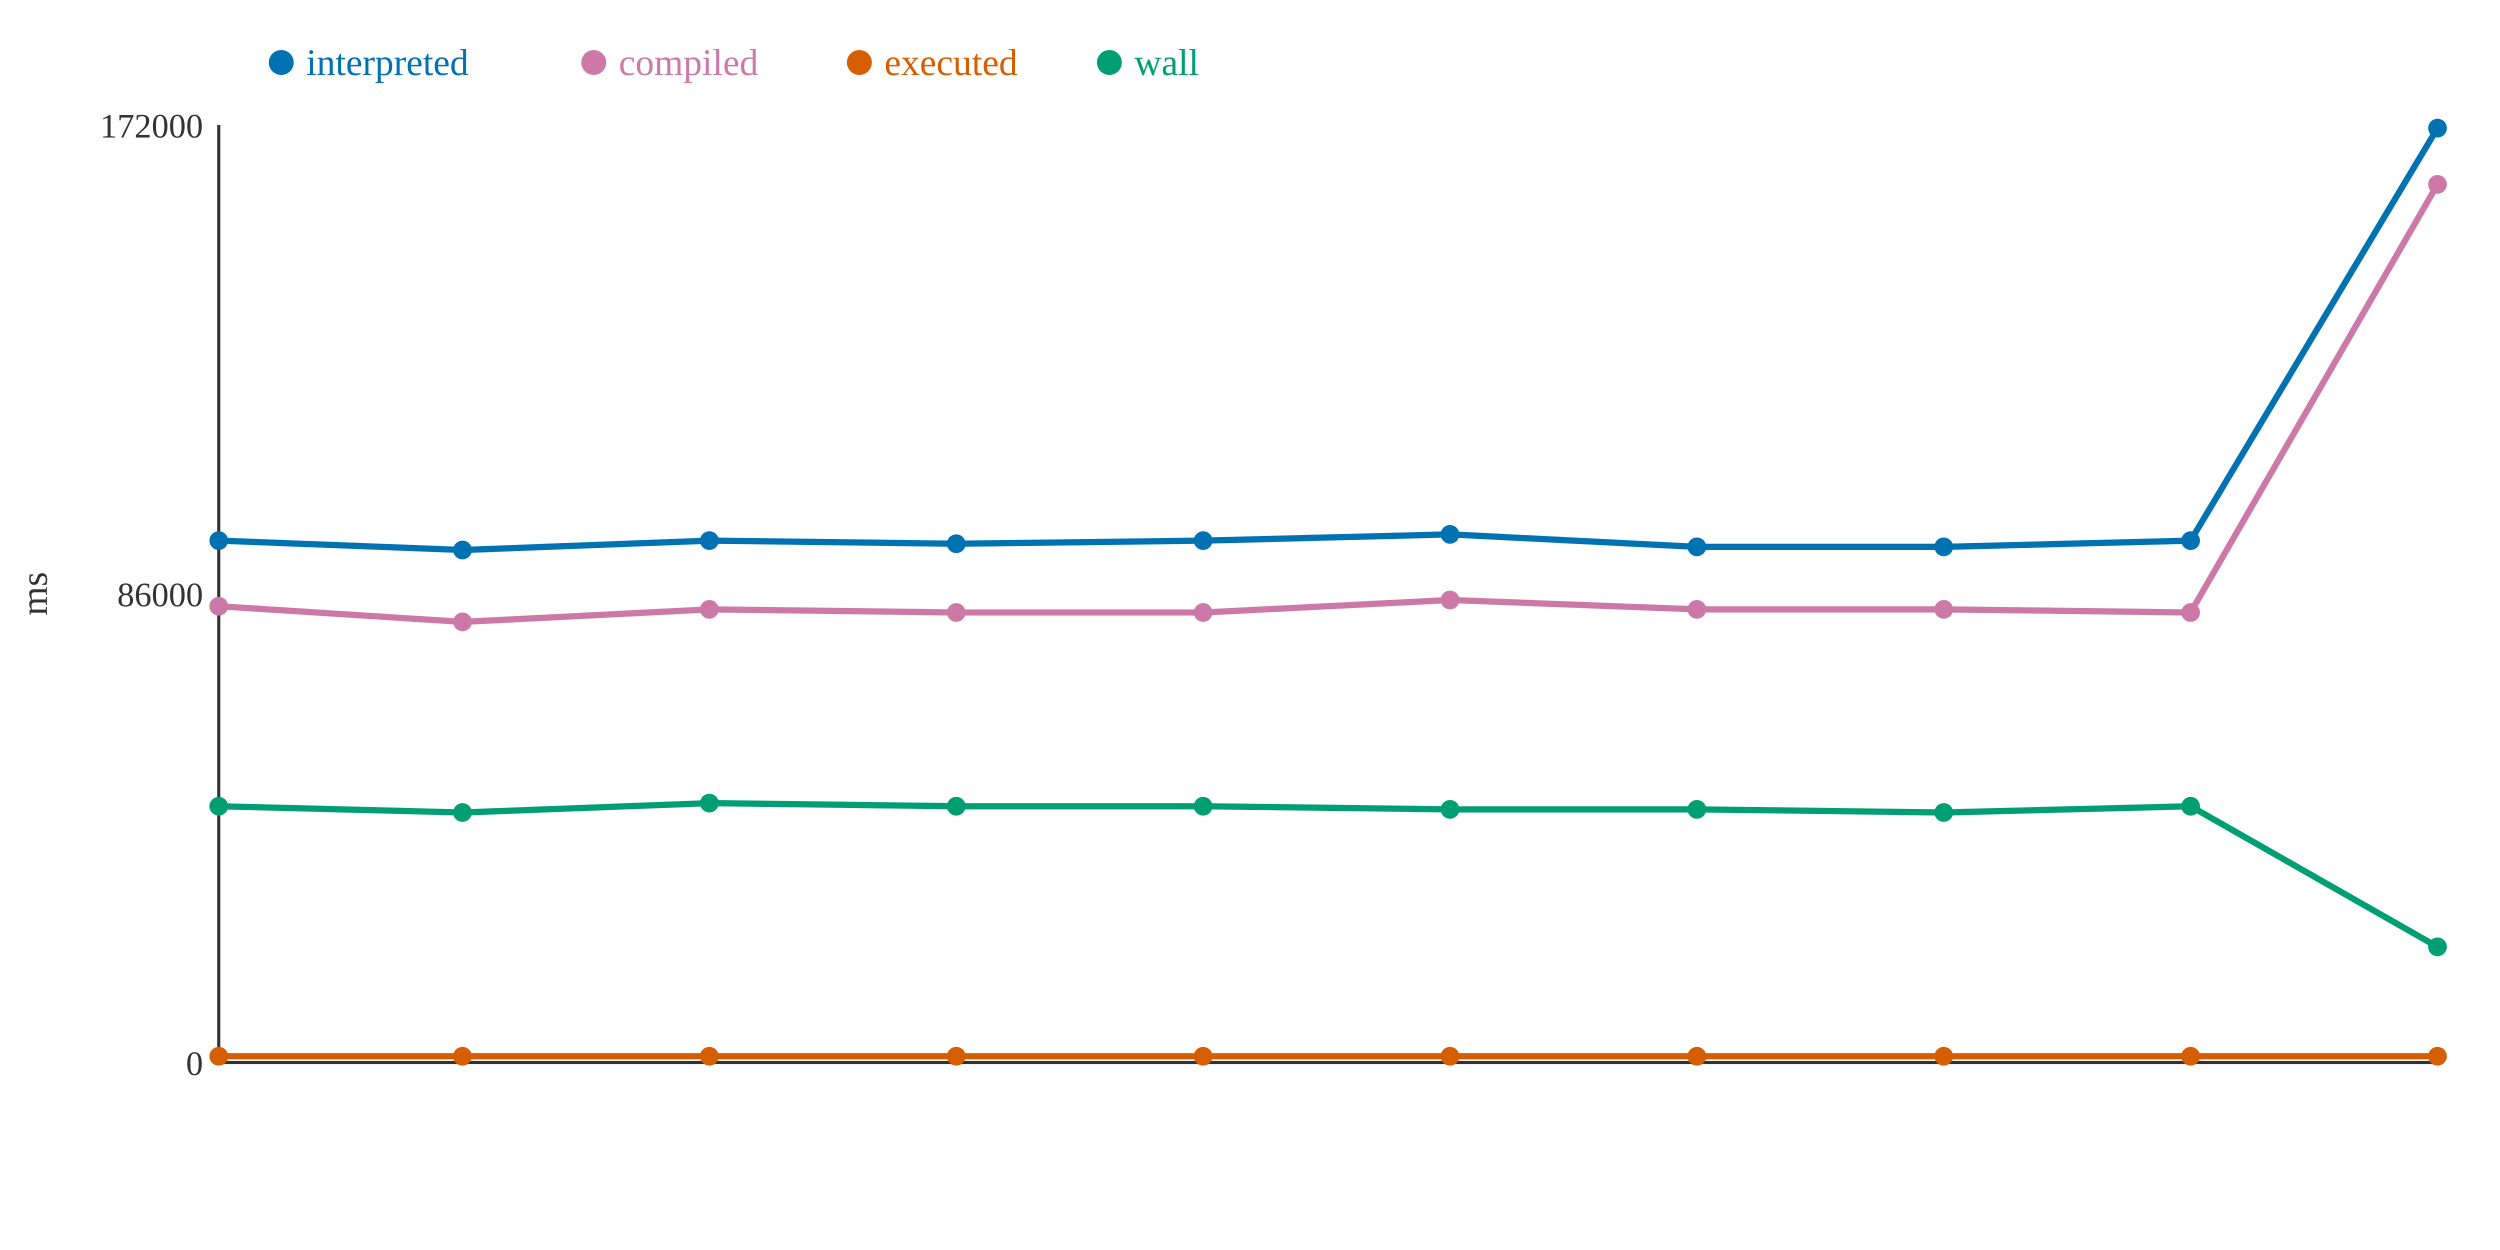
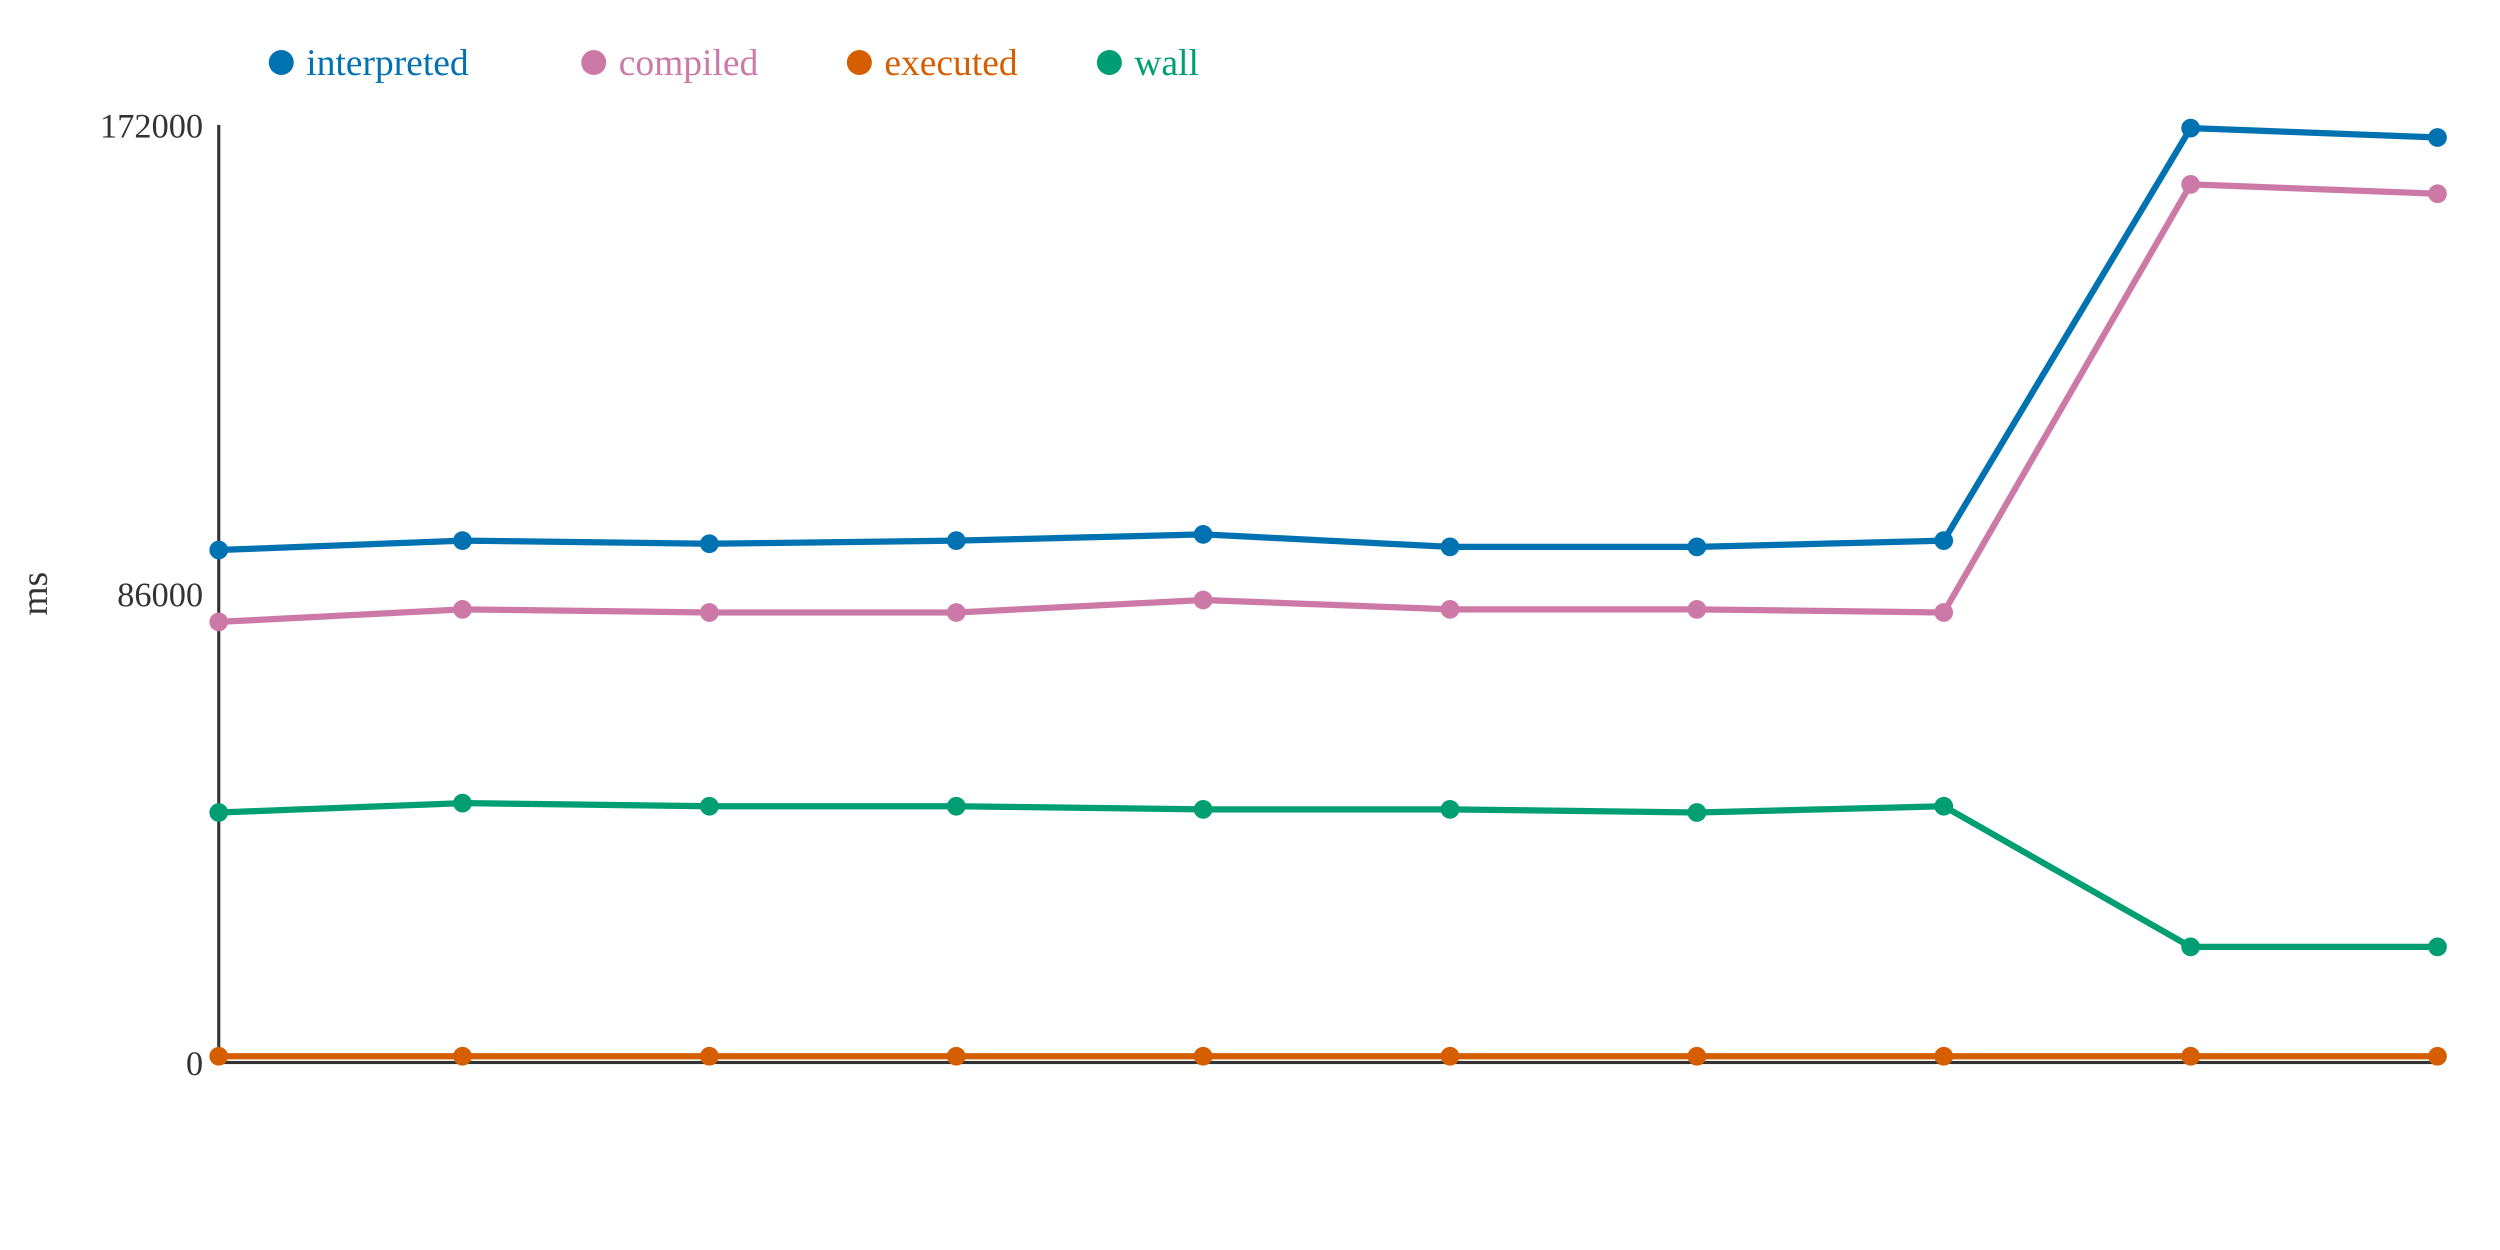
<svg xmlns="http://www.w3.org/2000/svg" width="800" height="400">
  <rect width="800" height="400" fill="white" />
  <line x1="70" y1="40" x2="70" y2="340" stroke="#333" stroke-width="1" />
  <line x1="70" y1="340" x2="780" y2="340" stroke="#333" stroke-width="1" />
  <text x="65" y="344" text-anchor="end" font-size="11" fill="#333">0</text>
  <text x="65" y="194" text-anchor="end" font-size="11" fill="#333">86000</text>
  <text x="65" y="44" text-anchor="end" font-size="11" fill="#333">172000</text>
  <text x="15" y="190" text-anchor="middle" font-size="12" fill="#333" transform="rotate(-90 15 190)">ms</text>
-   <polyline points="70,173 148,176 227,173 306,174 385,173 464,171 543,175 622,175 701,173 780,41" fill="none" stroke="#0072B2" stroke-width="2" />
-   <polyline points="70,194 148,199 227,195 306,196 385,196 464,192 543,195 622,195 701,196 780,59" fill="none" stroke="#CC79A7" stroke-width="2" />
+   <polyline points="70,176 148,173 227,174 306,173 385,171 464,175 543,175 622,173 701,41 780,44" fill="none" stroke="#0072B2" stroke-width="2" />
+   <polyline points="70,199 148,195 227,196 306,196 385,192 464,195 543,195 622,196 701,59 780,62" fill="none" stroke="#CC79A7" stroke-width="2" />
  <polyline points="70,338 148,338 227,338 306,338 385,338 464,338 543,338 622,338 701,338 780,338" fill="none" stroke="#D55E00" stroke-width="2" />
-   <polyline points="70,258 148,260 227,257 306,258 385,258 464,259 543,259 622,260 701,258 780,303" fill="none" stroke="#009E73" stroke-width="2" />
-   <circle cx="70" cy="173" r="3" fill="#0072B2" />
-   <circle cx="70" cy="194" r="3" fill="#CC79A7" />
+   <polyline points="70,260 148,257 227,258 306,258 385,259 464,259 543,260 622,258 701,303 780,303" fill="none" stroke="#009E73" stroke-width="2" />
+   <circle cx="70" cy="176" r="3" fill="#0072B2" />
+   <circle cx="70" cy="199" r="3" fill="#CC79A7" />
  <circle cx="70" cy="338" r="3" fill="#D55E00" />
-   <circle cx="70" cy="258" r="3" fill="#009E73" />
-   <circle cx="148" cy="176" r="3" fill="#0072B2" />
-   <circle cx="148" cy="199" r="3" fill="#CC79A7" />
+   <circle cx="70" cy="260" r="3" fill="#009E73" />
+   <circle cx="148" cy="173" r="3" fill="#0072B2" />
+   <circle cx="148" cy="195" r="3" fill="#CC79A7" />
  <circle cx="148" cy="338" r="3" fill="#D55E00" />
-   <circle cx="148" cy="260" r="3" fill="#009E73" />
-   <circle cx="227" cy="173" r="3" fill="#0072B2" />
-   <circle cx="227" cy="195" r="3" fill="#CC79A7" />
+   <circle cx="148" cy="257" r="3" fill="#009E73" />
+   <circle cx="227" cy="174" r="3" fill="#0072B2" />
+   <circle cx="227" cy="196" r="3" fill="#CC79A7" />
  <circle cx="227" cy="338" r="3" fill="#D55E00" />
-   <circle cx="227" cy="257" r="3" fill="#009E73" />
-   <circle cx="306" cy="174" r="3" fill="#0072B2" />
+   <circle cx="227" cy="258" r="3" fill="#009E73" />
+   <circle cx="306" cy="173" r="3" fill="#0072B2" />
  <circle cx="306" cy="196" r="3" fill="#CC79A7" />
  <circle cx="306" cy="338" r="3" fill="#D55E00" />
  <circle cx="306" cy="258" r="3" fill="#009E73" />
-   <circle cx="385" cy="173" r="3" fill="#0072B2" />
-   <circle cx="385" cy="196" r="3" fill="#CC79A7" />
+   <circle cx="385" cy="171" r="3" fill="#0072B2" />
+   <circle cx="385" cy="192" r="3" fill="#CC79A7" />
  <circle cx="385" cy="338" r="3" fill="#D55E00" />
-   <circle cx="385" cy="258" r="3" fill="#009E73" />
-   <circle cx="464" cy="171" r="3" fill="#0072B2" />
-   <circle cx="464" cy="192" r="3" fill="#CC79A7" />
+   <circle cx="385" cy="259" r="3" fill="#009E73" />
+   <circle cx="464" cy="175" r="3" fill="#0072B2" />
+   <circle cx="464" cy="195" r="3" fill="#CC79A7" />
  <circle cx="464" cy="338" r="3" fill="#D55E00" />
  <circle cx="464" cy="259" r="3" fill="#009E73" />
  <circle cx="543" cy="175" r="3" fill="#0072B2" />
  <circle cx="543" cy="195" r="3" fill="#CC79A7" />
  <circle cx="543" cy="338" r="3" fill="#D55E00" />
-   <circle cx="543" cy="259" r="3" fill="#009E73" />
-   <circle cx="622" cy="175" r="3" fill="#0072B2" />
-   <circle cx="622" cy="195" r="3" fill="#CC79A7" />
+   <circle cx="543" cy="260" r="3" fill="#009E73" />
+   <circle cx="622" cy="173" r="3" fill="#0072B2" />
+   <circle cx="622" cy="196" r="3" fill="#CC79A7" />
  <circle cx="622" cy="338" r="3" fill="#D55E00" />
-   <circle cx="622" cy="260" r="3" fill="#009E73" />
-   <circle cx="701" cy="173" r="3" fill="#0072B2" />
-   <circle cx="701" cy="196" r="3" fill="#CC79A7" />
+   <circle cx="622" cy="258" r="3" fill="#009E73" />
+   <circle cx="701" cy="41" r="3" fill="#0072B2" />
+   <circle cx="701" cy="59" r="3" fill="#CC79A7" />
  <circle cx="701" cy="338" r="3" fill="#D55E00" />
-   <circle cx="701" cy="258" r="3" fill="#009E73" />
-   <circle cx="780" cy="41" r="3" fill="#0072B2" />
-   <circle cx="780" cy="59" r="3" fill="#CC79A7" />
+   <circle cx="701" cy="303" r="3" fill="#009E73" />
+   <circle cx="780" cy="44" r="3" fill="#0072B2" />
+   <circle cx="780" cy="62" r="3" fill="#CC79A7" />
  <circle cx="780" cy="338" r="3" fill="#D55E00" />
  <circle cx="780" cy="303" r="3" fill="#009E73" />
  <circle cx="90" cy="20" r="4" fill="#0072B2" />
  <text x="98" y="24" text-anchor="start" font-size="12" fill="#0072B2">interpreted</text>
  <circle cx="190" cy="20" r="4" fill="#CC79A7" />
  <text x="198" y="24" text-anchor="start" font-size="12" fill="#CC79A7">compiled</text>
  <circle cx="275" cy="20" r="4" fill="#D55E00" />
  <text x="283" y="24" text-anchor="start" font-size="12" fill="#D55E00">executed</text>
  <circle cx="355" cy="20" r="4" fill="#009E73" />
  <text x="363" y="24" text-anchor="start" font-size="12" fill="#009E73">wall</text>
</svg>
